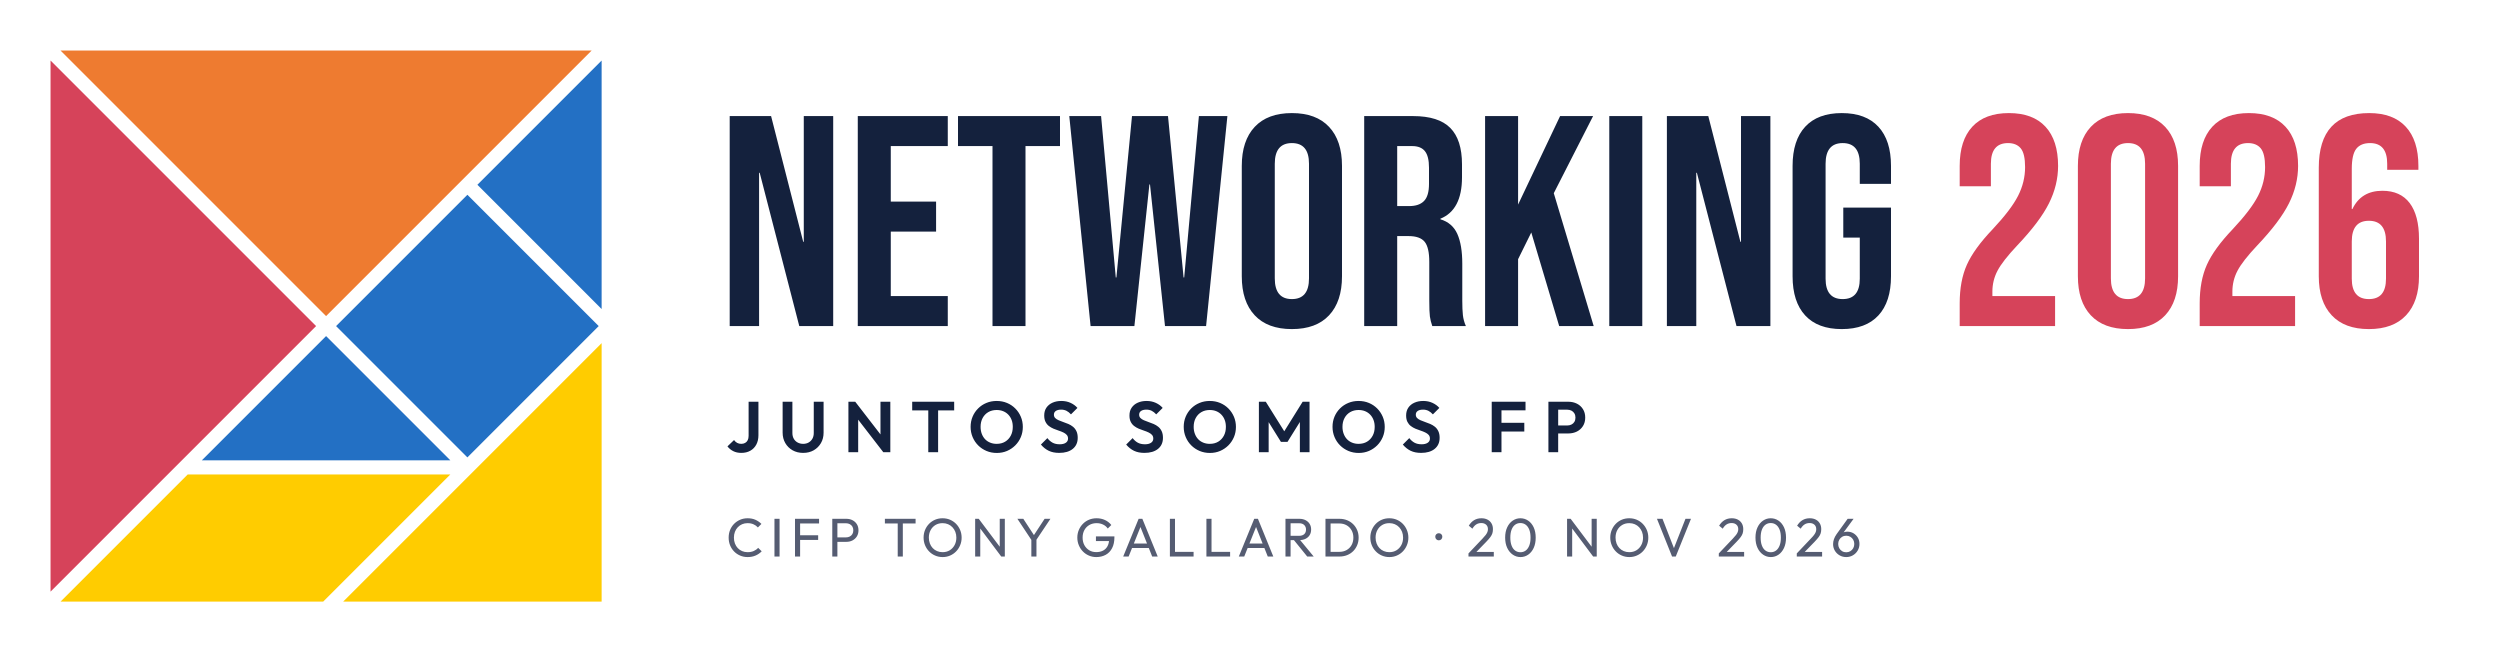
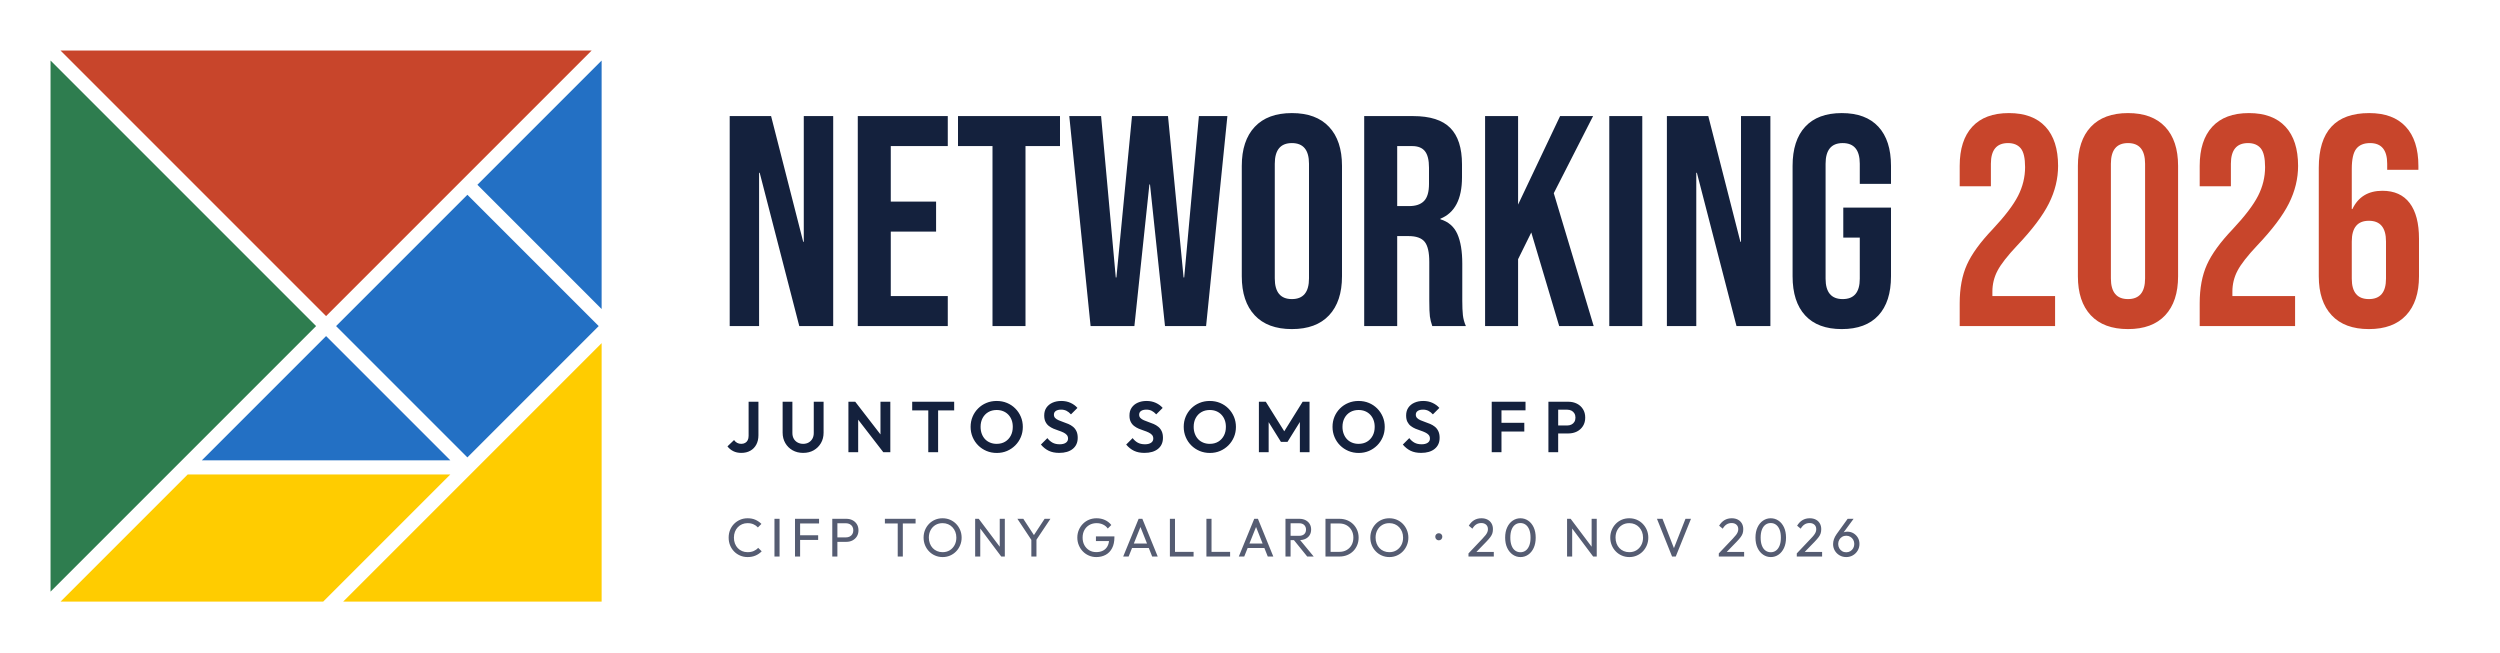
<svg xmlns="http://www.w3.org/2000/svg" viewBox="0 0 1150 300" role="img" aria-label="Networking 2026 — Juntos somos FP">
  <g transform="translate(20 20) scale(0.65)">
-     <polygon points="12.07,5 387.93,5 200,192.93" fill="#ee7b30" data-pieza="ideas" />
-     <polygon points="5,12.07 192.93,200 5,387.93" fill="#d6435a" data-pieza="proyectos" />
+     <polygon points="12.07,5 387.93,5 200,192.93" fill="#c8452b" data-pieza="ideas" />
+     <polygon points="5,12.07 192.93,200 5,387.93" fill="#2e7d4f" data-pieza="proyectos" />
    <polygon points="395,12.07 395,187.93 307.07,100" fill="#2370c4" data-pieza="territorio" />
    <polygon points="207.07,200 300,107.07 392.93,200 300,292.93" fill="#2370c4" data-pieza="conexiones" />
    <polygon points="200,207.07 287.93,295 112.07,295" fill="#2370c4" data-pieza="personas" />
    <polygon points="12.07,395 102.07,305 287.93,305 197.93,395" fill="#ffcc00" data-pieza="futuro" />
    <polygon points="395,212.07 395,395 212.07,395" fill="#ffcc00" data-pieza="empresa" />
  </g>
  <path fill="#14213d" d="M335.66 150L335.66 53.40L354.70 53.40L369.47 111.22L369.74 111.22L369.74 53.40L383.27 53.40L383.27 150L367.67 150L349.46 79.48L349.18 79.48L349.18 150L335.66 150ZM394.58 150L394.58 53.40L435.98 53.40L435.98 67.20L409.76 67.20L409.76 92.73L430.60 92.73L430.60 106.53L409.76 106.53L409.76 136.20L435.98 136.20L435.98 150L394.58 150ZM456.55 150L456.55 67.20L440.68 67.20L440.68 53.40L487.60 53.40L487.60 67.20L471.73 67.20L471.73 150L456.55 150ZM501.67 150L491.87 53.40L506.50 53.40L513.26 127.64L513.54 127.64L520.72 53.40L537.28 53.40L544.45 127.64L544.73 127.64L551.49 53.40L564.60 53.40L554.80 150L535.90 150L529.00 84.86L528.72 84.86L521.82 150L501.67 150ZM594.27 151.38Q583.09 151.38 577.16 145.03Q571.22 138.68 571.22 127.09L571.22 127.09L571.22 76.31Q571.22 64.72 577.16 58.37Q583.09 52.02 594.27 52.02L594.27 52.02Q605.45 52.02 611.38 58.37Q617.32 64.72 617.32 76.31L617.32 76.31L617.32 127.09Q617.32 138.68 611.38 145.03Q605.45 151.38 594.27 151.38L594.27 151.38ZM594.27 137.58Q602.14 137.58 602.14 128.06L602.14 128.06L602.14 75.34Q602.14 65.82 594.27 65.82L594.27 65.82Q586.40 65.82 586.40 75.34L586.40 75.34L586.40 128.06Q586.40 137.58 594.27 137.58L594.27 137.58ZM627.53 150L627.53 53.40L650.02 53.40Q661.75 53.40 667.13 58.85Q672.52 64.30 672.52 75.62L672.52 75.62L672.52 81.55Q672.52 96.59 662.58 100.60L662.58 100.60L662.58 100.87Q668.10 102.53 670.38 107.63Q672.65 112.74 672.65 121.30L672.65 121.30L672.65 138.27Q672.65 142.41 672.93 144.96Q673.21 147.52 674.31 150L674.31 150L658.85 150Q658.03 147.65 657.75 145.58Q657.47 143.51 657.47 138.13L657.47 138.13L657.47 120.47Q657.47 113.84 655.34 111.22Q653.20 108.60 647.95 108.60L647.95 108.60L642.71 108.60L642.71 150L627.53 150ZM642.71 94.80L648.23 94.80Q652.78 94.80 655.06 92.45Q657.34 90.11 657.34 84.59L657.34 84.59L657.34 77.14Q657.34 71.89 655.47 69.55Q653.61 67.20 649.61 67.20L649.61 67.20L642.71 67.20L642.71 94.80ZM683.14 150L683.14 53.40L698.32 53.40L698.32 94.11L717.64 53.40L732.82 53.40L714.74 88.87L733.10 150L717.23 150L704.39 106.94L698.32 119.23L698.32 150L683.14 150ZM740.27 150L740.27 53.40L755.45 53.40L755.45 150L740.27 150ZM766.77 150L766.77 53.40L785.81 53.40L800.58 111.22L800.86 111.22L800.86 53.40L814.38 53.40L814.38 150L798.79 150L780.57 79.48L780.29 79.48L780.29 150L766.77 150ZM847.22 151.38Q836.18 151.38 830.39 145.10Q824.59 138.82 824.59 127.09L824.59 127.09L824.59 76.31Q824.59 64.58 830.39 58.30Q836.18 52.02 847.22 52.02L847.22 52.02Q858.26 52.02 864.06 58.30Q869.86 64.58 869.86 76.31L869.86 76.31L869.86 84.59L855.50 84.59L855.50 75.34Q855.50 65.82 847.64 65.82L847.64 65.82Q839.77 65.82 839.77 75.34L839.77 75.34L839.77 128.20Q839.77 137.58 847.64 137.58L847.64 137.58Q855.50 137.58 855.50 128.20L855.50 128.20L855.50 109.29L847.91 109.29L847.91 95.49L869.86 95.49L869.86 127.09Q869.86 138.82 864.06 145.10Q858.26 151.38 847.22 151.38L847.22 151.38Z" />
-   <path fill="#d6435a" d="M901.46 150L901.46 139.51Q901.46 129.16 904.77 121.78Q908.08 114.40 916.64 105.43L916.64 105.43Q925.06 96.46 928.30 90.11Q931.54 83.76 931.54 76.86L931.54 76.86Q931.54 70.65 929.54 68.23Q927.54 65.82 923.68 65.82L923.68 65.82Q915.81 65.82 915.81 75.34L915.81 75.34L915.81 85.69L901.46 85.69L901.46 76.31Q901.46 64.58 907.25 58.30Q913.05 52.02 924.09 52.02L924.09 52.02Q935.13 52.02 940.93 58.30Q946.72 64.58 946.72 76.31L946.72 76.31Q946.72 85.14 942.51 93.56Q938.30 101.98 927.95 112.88L927.95 112.88Q921.19 120.05 918.85 124.54Q916.50 129.02 916.50 134.13L916.50 134.13L916.50 136.20L945.34 136.20L945.34 150L901.46 150ZM978.88 151.38Q967.70 151.38 961.76 145.03Q955.83 138.68 955.83 127.09L955.83 127.09L955.83 76.31Q955.83 64.72 961.76 58.37Q967.70 52.02 978.88 52.02L978.88 52.02Q990.05 52.02 995.99 58.37Q1001.92 64.72 1001.92 76.31L1001.92 76.31L1001.92 127.09Q1001.92 138.68 995.99 145.03Q990.05 151.38 978.88 151.38L978.88 151.38ZM978.88 137.58Q986.74 137.58 986.74 128.06L986.74 128.06L986.74 75.34Q986.74 65.82 978.88 65.82L978.88 65.82Q971.01 65.82 971.01 75.34L971.01 75.34L971.01 128.06Q971.01 137.58 978.88 137.58L978.88 137.58ZM1011.86 150L1011.86 139.51Q1011.86 129.16 1015.17 121.78Q1018.48 114.40 1027.04 105.43L1027.04 105.43Q1035.46 96.46 1038.70 90.11Q1041.94 83.76 1041.94 76.86L1041.94 76.86Q1041.94 70.65 1039.94 68.23Q1037.94 65.82 1034.08 65.82L1034.08 65.82Q1026.21 65.82 1026.21 75.34L1026.21 75.34L1026.21 85.69L1011.86 85.69L1011.86 76.31Q1011.86 64.58 1017.65 58.30Q1023.45 52.02 1034.49 52.02L1034.49 52.02Q1045.53 52.02 1051.33 58.30Q1057.12 64.58 1057.12 76.31L1057.12 76.31Q1057.12 85.14 1052.91 93.56Q1048.70 101.98 1038.35 112.88L1038.35 112.88Q1031.59 120.05 1029.25 124.54Q1026.90 129.02 1026.90 134.13L1026.90 134.13L1026.90 136.20L1055.74 136.20L1055.74 150L1011.86 150ZM1089.69 151.38Q1078.51 151.38 1072.58 145.03Q1066.64 138.68 1066.64 127.09L1066.64 127.09L1066.64 77.14Q1066.64 52.02 1089.83 52.02L1089.83 52.02Q1100.87 52.02 1106.66 58.30Q1112.46 64.58 1112.46 76.31L1112.46 76.31L1112.46 78.10L1098.11 78.10L1098.11 75.34Q1098.11 65.82 1090.24 65.82L1090.24 65.82Q1085.96 65.82 1083.89 68.44Q1081.82 71.06 1081.82 77.69L1081.82 77.69L1081.82 96.18L1082.10 96.18Q1086.10 87.76 1095.90 87.76L1095.90 87.76Q1104.18 87.76 1108.46 93.42Q1112.74 99.08 1112.74 109.84L1112.74 109.84L1112.74 127.09Q1112.74 138.68 1106.80 145.03Q1100.87 151.38 1089.69 151.38L1089.69 151.38ZM1089.69 137.58Q1097.56 137.58 1097.56 128.20L1097.56 128.20L1097.56 111.08Q1097.56 101.56 1089.69 101.56L1089.69 101.56Q1081.82 101.56 1081.82 111.08L1081.82 111.08L1081.82 128.20Q1081.82 137.58 1089.69 137.58L1089.69 137.58Z" />
+   <path fill="#c8452b" d="M901.46 150L901.46 139.51Q901.46 129.16 904.77 121.78Q908.08 114.40 916.64 105.43L916.64 105.43Q925.06 96.46 928.30 90.11Q931.54 83.76 931.54 76.86L931.54 76.86Q931.54 70.65 929.54 68.23Q927.54 65.82 923.68 65.82L923.68 65.82Q915.81 65.82 915.81 75.34L915.81 75.34L915.81 85.69L901.46 85.69L901.46 76.31Q901.46 64.58 907.25 58.30Q913.05 52.02 924.09 52.02L924.09 52.02Q935.13 52.02 940.93 58.30Q946.72 64.58 946.72 76.31L946.72 76.31Q946.72 85.14 942.51 93.56Q938.30 101.98 927.95 112.88L927.95 112.88Q921.19 120.05 918.85 124.54Q916.50 129.02 916.50 134.13L916.50 134.13L916.50 136.20L945.34 136.20L945.34 150L901.46 150ZM978.88 151.38Q967.70 151.38 961.76 145.03Q955.83 138.68 955.83 127.09L955.83 127.09L955.83 76.31Q955.83 64.72 961.76 58.37Q967.70 52.02 978.88 52.02L978.88 52.02Q990.05 52.02 995.99 58.37Q1001.92 64.72 1001.92 76.31L1001.92 76.31L1001.92 127.09Q1001.92 138.68 995.99 145.03Q990.05 151.38 978.88 151.38L978.88 151.38ZM978.88 137.58Q986.74 137.58 986.74 128.06L986.74 128.06L986.74 75.34Q986.74 65.82 978.88 65.82L978.88 65.82Q971.01 65.82 971.01 75.34L971.01 75.34L971.01 128.06Q971.01 137.58 978.88 137.58L978.88 137.58ZM1011.86 150L1011.86 139.51Q1011.86 129.16 1015.17 121.78Q1018.48 114.40 1027.04 105.43L1027.04 105.43Q1035.46 96.46 1038.70 90.11Q1041.94 83.76 1041.94 76.86L1041.94 76.86Q1041.94 70.65 1039.94 68.23Q1037.94 65.82 1034.08 65.82L1034.08 65.82Q1026.21 65.82 1026.21 75.34L1026.21 75.34L1026.21 85.69L1011.86 85.69L1011.86 76.31Q1011.86 64.58 1017.65 58.30Q1023.45 52.02 1034.49 52.02L1034.49 52.02Q1045.53 52.02 1051.33 58.30Q1057.12 64.58 1057.12 76.31L1057.12 76.31Q1057.12 85.14 1052.91 93.56Q1048.70 101.98 1038.35 112.88L1038.35 112.88Q1031.59 120.05 1029.25 124.54Q1026.90 129.02 1026.90 134.13L1026.90 134.13L1026.90 136.20L1055.74 136.20L1055.74 150L1011.86 150ZM1089.69 151.38Q1078.51 151.38 1072.58 145.03Q1066.64 138.68 1066.64 127.09L1066.64 127.09L1066.64 77.14Q1066.64 52.02 1089.83 52.02L1089.83 52.02Q1100.87 52.02 1106.66 58.30Q1112.46 64.58 1112.46 76.31L1112.46 76.31L1112.46 78.10L1098.11 78.10L1098.11 75.34Q1098.11 65.82 1090.24 65.82L1090.24 65.82Q1085.96 65.82 1083.89 68.44Q1081.82 71.06 1081.82 77.69L1081.82 77.69L1081.82 96.18L1082.10 96.18Q1086.10 87.76 1095.90 87.76L1095.90 87.76Q1104.18 87.76 1108.46 93.42Q1112.74 99.08 1112.74 109.84L1112.74 109.84L1112.74 127.09Q1112.74 138.68 1106.80 145.03Q1100.87 151.38 1089.69 151.38L1089.69 151.38ZM1089.69 137.58Q1097.56 137.58 1097.56 128.20L1097.56 128.20L1097.56 111.08Q1097.56 101.56 1089.69 101.56L1089.69 101.56Q1081.82 101.56 1081.82 111.08L1081.82 111.08L1081.82 128.20Q1081.82 137.58 1089.69 137.58L1089.69 137.58Z" />
  <path fill="#14213d" d="M341.00 208.33L341.00 208.33Q338.88 208.33 337.28 207.52Q335.68 206.71 334.63 205.33L334.63 205.33L337.66 202.42Q338.26 203.28 339.10 203.73Q339.94 204.17 340.96 204.17L340.96 204.17Q341.99 204.17 342.76 203.74Q343.54 203.31 343.95 202.49Q344.36 201.66 344.36 200.48L344.36 200.48L344.36 184.80L348.88 184.80L348.88 200.21Q348.88 202.65 347.91 204.49Q346.94 206.32 345.17 207.32Q343.40 208.33 341.00 208.33ZM369.45 208.33L369.45 208.33Q366.71 208.33 364.58 207.13Q362.45 205.92 361.23 203.81Q360.01 201.70 360.01 199.02L360.01 199.02L360.01 184.80L364.50 184.80L364.50 199.16Q364.50 200.71 365.14 201.83Q365.78 202.95 366.92 203.56Q368.06 204.17 369.45 204.17L369.45 204.17Q370.86 204.17 371.95 203.56Q373.04 202.95 373.69 201.83Q374.33 200.71 374.33 199.19L374.33 199.19L374.33 184.80L378.85 184.80L378.85 199.06Q378.85 201.73 377.63 203.83Q376.41 205.92 374.31 207.13Q372.22 208.33 369.45 208.33ZM394.76 208L390.27 208L390.27 184.80L393.41 184.80L394.76 189.29L394.76 208ZM407.17 202.62L406.31 208L392.55 190.18L393.41 184.80L407.17 202.62ZM409.55 208L406.31 208L405.02 203.64L405.02 184.80L409.55 184.80L409.55 208ZM431.53 208L427.01 208L427.01 185.30L431.53 185.30L431.53 208ZM438.92 188.79L419.61 188.79L419.61 184.80L438.92 184.80L438.92 188.79ZM458.52 208.36L458.52 208.36Q455.98 208.36 453.79 207.44Q451.59 206.51 449.96 204.88Q448.33 203.25 447.40 201.05Q446.48 198.86 446.48 196.35L446.48 196.35Q446.48 193.84 447.39 191.68Q448.29 189.52 449.93 187.89Q451.56 186.25 453.74 185.35Q455.92 184.44 458.46 184.44L458.46 184.44Q461.03 184.44 463.21 185.35Q465.39 186.25 467.02 187.89Q468.66 189.52 469.58 191.70Q470.50 193.88 470.50 196.38L470.50 196.38Q470.50 198.89 469.58 201.07Q468.66 203.25 467.02 204.88Q465.39 206.51 463.23 207.44Q461.07 208.36 458.52 208.36ZM458.46 204.17L458.46 204.17Q460.70 204.17 462.35 203.18Q464.00 202.19 464.94 200.44Q465.88 198.69 465.88 196.35L465.88 196.35Q465.88 194.63 465.36 193.22Q464.83 191.80 463.84 190.76Q462.85 189.72 461.49 189.16Q460.14 188.60 458.46 188.60L458.46 188.60Q456.28 188.60 454.61 189.57Q452.95 190.54 452.01 192.29Q451.07 194.04 451.07 196.35L451.07 196.35Q451.07 198.10 451.61 199.55Q452.16 201.00 453.13 202.03Q454.10 203.05 455.47 203.61Q456.84 204.17 458.46 204.17ZM487.24 208.33L487.24 208.33Q484.43 208.33 482.44 207.37Q480.44 206.42 478.82 204.50L478.82 204.50L481.79 201.53Q482.82 202.88 484.17 203.63Q485.52 204.37 487.47 204.37L487.47 204.37Q489.22 204.37 490.26 203.68Q491.30 202.98 491.30 201.76L491.30 201.76Q491.30 200.71 490.70 200.05Q490.11 199.39 489.14 198.93Q488.16 198.46 486.99 198.08Q485.82 197.70 484.65 197.21Q483.48 196.71 482.50 195.97Q481.53 195.23 480.94 194.06Q480.34 192.89 480.34 191.10L480.34 191.10Q480.34 188.99 481.36 187.51Q482.39 186.02 484.17 185.23Q485.95 184.44 488.20 184.44L488.20 184.44Q490.57 184.44 492.49 185.33Q494.40 186.22 495.62 187.64L495.62 187.64L492.65 190.61Q491.63 189.49 490.56 188.96Q489.48 188.43 488.13 188.43L488.13 188.43Q486.58 188.43 485.69 189.03Q484.80 189.62 484.80 190.74L484.80 190.74Q484.80 191.70 485.39 192.29Q485.98 192.89 486.96 193.31Q487.93 193.74 489.10 194.14Q490.27 194.54 491.45 195.03Q492.62 195.53 493.59 196.32Q494.56 197.11 495.16 198.35Q495.75 199.59 495.75 201.40L495.75 201.40Q495.75 204.63 493.48 206.48Q491.20 208.33 487.24 208.33ZM526.45 208.33L526.45 208.33Q523.65 208.33 521.65 207.37Q519.65 206.42 518.04 204.50L518.04 204.50L521.01 201.53Q522.03 202.88 523.38 203.63Q524.74 204.37 526.68 204.37L526.68 204.37Q528.43 204.37 529.47 203.68Q530.51 202.98 530.51 201.76L530.51 201.76Q530.51 200.71 529.92 200.05Q529.32 199.39 528.35 198.93Q527.38 198.46 526.20 198.08Q525.03 197.70 523.86 197.21Q522.69 196.71 521.72 195.97Q520.74 195.23 520.15 194.06Q519.55 192.89 519.55 191.10L519.55 191.10Q519.55 188.99 520.58 187.51Q521.60 186.02 523.38 185.23Q525.16 184.44 527.41 184.44L527.41 184.44Q529.78 184.44 531.70 185.33Q533.61 186.22 534.83 187.64L534.83 187.64L531.86 190.61Q530.84 189.49 529.77 188.96Q528.69 188.43 527.34 188.43L527.34 188.43Q525.79 188.43 524.90 189.03Q524.01 189.62 524.01 190.74L524.01 190.74Q524.01 191.70 524.60 192.29Q525.20 192.89 526.17 193.31Q527.14 193.74 528.32 194.14Q529.49 194.54 530.66 195.03Q531.83 195.53 532.80 196.32Q533.78 197.11 534.37 198.35Q534.96 199.59 534.96 201.40L534.96 201.40Q534.96 204.63 532.69 206.48Q530.41 208.33 526.45 208.33ZM556.55 208.36L556.55 208.36Q554.01 208.36 551.82 207.44Q549.62 206.51 547.99 204.88Q546.35 203.25 545.43 201.05Q544.51 198.86 544.51 196.35L544.51 196.35Q544.51 193.84 545.41 191.68Q546.32 189.52 547.95 187.89Q549.59 186.25 551.77 185.35Q553.94 184.44 556.49 184.44L556.49 184.44Q559.06 184.44 561.24 185.35Q563.41 186.25 565.05 187.89Q566.68 189.52 567.61 191.70Q568.53 193.88 568.53 196.38L568.53 196.38Q568.53 198.89 567.61 201.07Q566.68 203.25 565.05 204.88Q563.41 206.51 561.25 207.44Q559.09 208.36 556.55 208.36ZM556.49 204.17L556.49 204.17Q558.73 204.17 560.38 203.18Q562.03 202.19 562.97 200.44Q563.91 198.69 563.91 196.35L563.91 196.35Q563.91 194.63 563.38 193.22Q562.85 191.80 561.86 190.76Q560.87 189.72 559.52 189.16Q558.17 188.60 556.49 188.60L556.49 188.60Q554.31 188.60 552.64 189.57Q550.97 190.54 550.03 192.29Q549.09 194.04 549.09 196.35L549.09 196.35Q549.09 198.10 549.64 199.55Q550.18 201.00 551.16 202.03Q552.13 203.05 553.50 203.61Q554.87 204.17 556.49 204.17ZM583.58 208L579.09 208L579.09 184.80L582.26 184.80L591.67 199.85L589.85 199.85L599.22 184.80L602.39 184.80L602.39 208L597.94 208L597.94 192.49L598.79 192.75L592.26 203.25L589.22 203.25L582.69 192.75L583.58 192.49L583.58 208ZM625.00 208.36L625.00 208.36Q622.46 208.36 620.27 207.44Q618.07 206.51 616.44 204.88Q614.80 203.25 613.88 201.05Q612.96 198.86 612.96 196.35L612.96 196.35Q612.96 193.84 613.86 191.68Q614.77 189.52 616.40 187.89Q618.04 186.25 620.22 185.35Q622.39 184.44 624.93 184.44L624.93 184.44Q627.51 184.44 629.69 185.35Q631.86 186.25 633.50 187.89Q635.13 189.52 636.06 191.70Q636.98 193.88 636.98 196.38L636.98 196.38Q636.98 198.89 636.06 201.07Q635.13 203.25 633.50 204.88Q631.86 206.51 629.70 207.44Q627.54 208.36 625.00 208.36ZM624.93 204.17L624.93 204.17Q627.18 204.17 628.83 203.18Q630.48 202.19 631.42 200.44Q632.36 198.69 632.36 196.35L632.36 196.35Q632.36 194.63 631.83 193.22Q631.30 191.80 630.31 190.76Q629.32 189.72 627.97 189.16Q626.62 188.60 624.93 188.60L624.93 188.60Q622.76 188.60 621.09 189.57Q619.42 190.54 618.48 192.29Q617.54 194.04 617.54 196.35L617.54 196.35Q617.54 198.10 618.09 199.55Q618.63 201.00 619.61 202.03Q620.58 203.05 621.95 203.61Q623.32 204.17 624.93 204.17ZM653.71 208.33L653.71 208.33Q650.91 208.33 648.91 207.37Q646.92 206.42 645.30 204.50L645.30 204.50L648.27 201.53Q649.29 202.88 650.65 203.63Q652.00 204.37 653.95 204.37L653.95 204.37Q655.69 204.37 656.73 203.68Q657.77 202.98 657.77 201.76L657.77 201.76Q657.77 200.71 657.18 200.05Q656.59 199.39 655.61 198.93Q654.64 198.46 653.47 198.08Q652.30 197.70 651.12 197.21Q649.95 196.71 648.98 195.97Q648.01 195.23 647.41 194.06Q646.82 192.89 646.82 191.10L646.82 191.10Q646.82 188.99 647.84 187.51Q648.86 186.02 650.65 185.23Q652.43 184.44 654.67 184.44L654.67 184.44Q657.05 184.44 658.96 185.33Q660.88 186.22 662.10 187.64L662.10 187.64L659.13 190.61Q658.10 189.49 657.03 188.96Q655.96 188.43 654.61 188.43L654.61 188.43Q653.05 188.43 652.16 189.03Q651.27 189.62 651.27 190.74L651.27 190.74Q651.27 191.70 651.87 192.29Q652.46 192.89 653.43 193.31Q654.41 193.74 655.58 194.14Q656.75 194.54 657.92 195.03Q659.09 195.53 660.07 196.32Q661.04 197.11 661.63 198.35Q662.23 199.59 662.23 201.40L662.23 201.40Q662.23 204.63 659.95 206.48Q657.67 208.33 653.71 208.33ZM690.68 208L686.19 208L686.19 184.80L690.68 184.80L690.68 208ZM701.18 198.50L689.49 198.50L689.49 194.50L701.18 194.50L701.18 198.50ZM701.74 188.76L689.49 188.76L689.49 184.80L701.74 184.80L701.74 188.76ZM721.41 199.39L715.57 199.39L715.57 195.72L720.95 195.72Q722.00 195.72 722.86 195.29Q723.72 194.87 724.21 194.06Q724.71 193.25 724.71 192.09L724.71 192.09Q724.71 190.97 724.21 190.15Q723.72 189.32 722.86 188.89Q722.00 188.46 720.95 188.46L720.95 188.46L715.57 188.46L715.57 184.80L721.41 184.80Q723.62 184.80 725.39 185.69Q727.15 186.58 728.17 188.22Q729.20 189.85 729.20 192.09L729.20 192.09Q729.20 194.34 728.17 195.97Q727.15 197.60 725.39 198.50Q723.62 199.39 721.41 199.39L721.41 199.39ZM716.76 208L712.27 208L712.27 184.80L716.76 184.80L716.76 208Z" />
  <path fill="#555c72" d="M343.93 256.25L343.93 256.25Q342.05 256.25 340.45 255.56Q338.85 254.88 337.66 253.65Q336.48 252.43 335.82 250.80Q335.18 249.18 335.18 247.32L335.18 247.32Q335.18 245.45 335.82 243.82Q336.48 242.20 337.66 240.99Q338.85 239.78 340.44 239.09Q342.02 238.40 343.90 238.40L343.90 238.40Q345.95 238.40 347.50 239.10Q349.05 239.80 350.25 241L350.25 241L348.63 242.63Q347.80 241.70 346.61 241.18Q345.43 240.65 343.90 240.65L343.90 240.65Q342.52 240.65 341.38 241.14Q340.23 241.63 339.38 242.53Q338.52 243.43 338.06 244.65Q337.60 245.88 337.60 247.32L337.60 247.32Q337.60 248.78 338.06 250Q338.52 251.22 339.38 252.13Q340.23 253.03 341.38 253.51Q342.52 254 343.90 254L343.90 254Q345.52 254 346.73 253.46Q347.93 252.93 348.75 252L348.75 252L350.38 253.60Q349.18 254.85 347.56 255.55Q345.95 256.25 343.93 256.25ZM358.60 256L356.25 256L356.25 238.65L358.60 238.65L358.60 256ZM368.05 256L365.70 256L365.70 238.65L368.05 238.65L368.05 256ZM376.35 248.38L367.30 248.38L367.30 246.22L376.35 246.22L376.35 248.38ZM376.77 240.80L367.30 240.80L367.30 238.65L376.77 238.65L376.77 240.80ZM389.30 249.25L384.42 249.25L384.42 247.20L389.15 247.20Q390.12 247.20 390.89 246.80Q391.65 246.40 392.09 245.68Q392.52 244.95 392.52 243.95L392.52 243.95Q392.52 242.95 392.09 242.22Q391.65 241.50 390.89 241.10Q390.12 240.70 389.15 240.70L389.15 240.70L384.42 240.70L384.42 238.65L389.30 238.65Q390.90 238.65 392.16 239.30Q393.42 239.95 394.16 241.14Q394.90 242.32 394.90 243.95L394.90 243.95Q394.90 245.55 394.16 246.74Q393.42 247.93 392.16 248.59Q390.90 249.25 389.30 249.25L389.30 249.25ZM385.20 256L382.85 256L382.85 238.65L385.20 238.65L385.20 256ZM415.30 256L412.95 256L412.95 239.15L415.30 239.15L415.30 256ZM421.17 240.80L407.05 240.80L407.05 238.65L421.17 238.65L421.17 240.80ZM433.62 256.25L433.62 256.25Q431.77 256.25 430.17 255.56Q428.57 254.88 427.37 253.64Q426.17 252.40 425.51 250.78Q424.85 249.15 424.85 247.30L424.85 247.30Q424.85 245.43 425.51 243.81Q426.17 242.20 427.36 240.97Q428.55 239.75 430.14 239.07Q431.72 238.40 433.57 238.40L433.57 238.40Q435.42 238.40 437.01 239.07Q438.60 239.75 439.80 240.97Q441.00 242.20 441.67 243.82Q442.35 245.45 442.35 247.32L442.35 247.32Q442.35 249.18 441.67 250.80Q441.00 252.43 439.81 253.65Q438.62 254.88 437.04 255.56Q435.45 256.25 433.62 256.25ZM433.57 254L433.57 254Q435.45 254 436.86 253.14Q438.27 252.28 439.10 250.76Q439.92 249.25 439.92 247.30L439.92 247.30Q439.92 245.85 439.45 244.64Q438.97 243.43 438.12 242.53Q437.27 241.63 436.12 241.14Q434.97 240.65 433.57 240.65L433.57 240.65Q431.72 240.65 430.31 241.50Q428.90 242.35 428.09 243.85Q427.27 245.35 427.27 247.30L427.27 247.30Q427.27 248.75 427.74 249.99Q428.20 251.22 429.04 252.11Q429.87 253 431.04 253.50Q432.20 254 433.57 254ZM450.92 256L448.57 256L448.57 238.65L450.22 238.65L450.92 241.38L450.92 256ZM460.90 252.85L460.57 256L449.92 241.78L450.22 238.65L460.90 252.85ZM462.22 256L460.57 256L459.88 253.43L459.88 238.65L462.22 238.65L462.22 256ZM476.32 248.95L474.82 248.95L468 238.65L470.72 238.65L476.22 247.07L475 247.07L480.52 238.65L483.20 238.65L476.32 248.95ZM476.77 256L474.42 256L474.42 247.40L476.77 247.40L476.77 256ZM504.30 256.25L504.30 256.25Q502.47 256.25 500.89 255.56Q499.30 254.88 498.11 253.65Q496.92 252.43 496.25 250.80Q495.57 249.18 495.57 247.30L495.57 247.30Q495.57 245.43 496.25 243.81Q496.92 242.20 498.13 240.97Q499.32 239.75 500.94 239.07Q502.55 238.40 504.45 238.40L504.45 238.40Q506.52 238.40 508.27 239.20Q510.02 240 511.20 241.50L511.20 241.50L509.57 243.13Q508.75 241.93 507.40 241.29Q506.05 240.65 504.45 240.65L504.45 240.65Q502.55 240.65 501.09 241.50Q499.63 242.35 498.81 243.85Q498 245.35 498 247.30L498 247.30Q498 249.28 498.82 250.78Q499.65 252.28 501.05 253.13Q502.45 253.97 504.25 253.97L504.25 253.97Q506.07 253.97 507.41 253.28Q508.75 252.57 509.47 251.21Q510.20 249.85 510.20 247.88L510.20 247.88L511.63 248.90L504.13 248.90L504.13 246.75L512.63 246.75L512.63 247.10Q512.63 250.13 511.56 252.16Q510.50 254.20 508.61 255.22Q506.72 256.25 504.30 256.25ZM519.17 256L516.67 256L523.77 238.65L525.48 238.65L532.55 256L530 256L524.17 241.32L525.05 241.32L519.17 256ZM529.17 252.07L520.05 252.07L520.05 250.03L529.17 250.03L529.17 252.07ZM540.50 256L538.15 256L538.15 238.65L540.50 238.65L540.50 256ZM549.05 256L539.75 256L539.75 253.85L549.05 253.85L549.05 256ZM557.30 256L554.95 256L554.95 238.65L557.30 238.65L557.30 256ZM565.85 256L556.55 256L556.55 253.85L565.85 253.85L565.85 256ZM572.35 256L569.85 256L576.95 238.65L578.65 238.65L585.72 256L583.17 256L577.35 241.32L578.22 241.32L572.35 256ZM582.35 252.07L573.22 252.07L573.22 250.03L582.35 250.03L582.35 252.07ZM597.70 248.45L592.90 248.45L592.90 246.47L597.60 246.47Q599.12 246.47 599.95 245.70Q600.77 244.93 600.77 243.60L600.77 243.60Q600.77 242.35 599.96 241.53Q599.15 240.70 597.62 240.70L597.62 240.70L592.90 240.70L592.90 238.65L597.70 238.65Q599.35 238.65 600.57 239.29Q601.80 239.93 602.46 241.03Q603.12 242.13 603.12 243.55L603.12 243.55Q603.12 245.03 602.46 246.13Q601.80 247.22 600.57 247.84Q599.35 248.45 597.70 248.45L597.70 248.45ZM593.67 256L591.32 256L591.32 238.65L593.67 238.65L593.67 256ZM604.30 256L601.32 256L595.02 248.22L597.25 247.45L604.30 256ZM616.20 256L611.27 256L611.27 253.85L616.10 253.85Q618.02 253.85 619.47 253.01Q620.92 252.18 621.74 250.70Q622.55 249.22 622.55 247.30L622.55 247.30Q622.55 245.40 621.72 243.93Q620.90 242.45 619.45 241.63Q618.00 240.80 616.10 240.80L616.10 240.80L611.30 240.80L611.30 238.65L616.15 238.65Q618.05 238.65 619.66 239.30Q621.27 239.95 622.46 241.13Q623.65 242.30 624.31 243.88Q624.97 245.45 624.97 247.32L624.97 247.32Q624.97 249.18 624.31 250.76Q623.65 252.35 622.47 253.53Q621.30 254.70 619.69 255.35Q618.07 256 616.20 256L616.20 256ZM612.07 256L609.72 256L609.72 238.65L612.07 238.65L612.07 256ZM639.12 256.25L639.12 256.25Q637.27 256.25 635.67 255.56Q634.07 254.88 632.87 253.64Q631.67 252.40 631.01 250.78Q630.35 249.15 630.35 247.30L630.35 247.30Q630.35 245.43 631.01 243.81Q631.67 242.20 632.86 240.97Q634.05 239.75 635.64 239.07Q637.22 238.40 639.07 238.40L639.07 238.40Q640.92 238.40 642.51 239.07Q644.10 239.75 645.30 240.97Q646.50 242.20 647.17 243.82Q647.85 245.45 647.85 247.32L647.85 247.32Q647.85 249.18 647.17 250.80Q646.50 252.43 645.31 253.65Q644.12 254.88 642.54 255.56Q640.95 256.25 639.12 256.25ZM639.07 254L639.07 254Q640.95 254 642.36 253.14Q643.77 252.28 644.60 250.76Q645.42 249.25 645.42 247.30L645.42 247.30Q645.42 245.85 644.95 244.64Q644.47 243.43 643.62 242.53Q642.77 241.63 641.62 241.14Q640.47 240.65 639.07 240.65L639.07 240.65Q637.22 240.65 635.81 241.50Q634.40 242.35 633.59 243.85Q632.77 245.35 632.77 247.30L632.77 247.30Q632.77 248.75 633.24 249.99Q633.70 251.22 634.54 252.11Q635.37 253 636.54 253.50Q637.70 254 639.07 254ZM661.85 248.55L661.85 248.55Q661.15 248.55 660.69 248.06Q660.22 247.57 660.22 246.90L660.22 246.90Q660.22 246.20 660.69 245.74Q661.15 245.28 661.85 245.28L661.85 245.28Q662.55 245.28 663.01 245.74Q663.47 246.20 663.47 246.90L663.47 246.90Q663.47 247.57 663.01 248.06Q662.55 248.55 661.85 248.55ZM678.55 254.50L675.50 254.57L681.90 247.82Q682.87 246.82 683.42 246.09Q683.97 245.35 684.21 244.72Q684.45 244.10 684.45 243.43L684.45 243.43Q684.45 242.10 683.60 241.35Q682.75 240.60 681.40 240.60L681.40 240.60Q680.07 240.60 679.07 241.24Q678.07 241.88 677.30 243.20L677.30 243.20L675.65 241.82Q676.67 240.13 678.12 239.26Q679.57 238.40 681.47 238.40L681.47 238.40Q683.07 238.40 684.26 239.03Q685.45 239.65 686.10 240.78Q686.75 241.90 686.75 243.40L686.75 243.40Q686.75 244.47 686.49 245.32Q686.22 246.18 685.56 247.06Q684.90 247.95 683.72 249.18L683.72 249.18L678.55 254.50ZM687.15 256L675.50 256L675.50 254.57L677.50 253.90L687.15 253.90L687.15 256ZM699.45 256.25L699.45 256.25Q697.50 256.25 695.89 255.15Q694.27 254.05 693.32 252.04Q692.37 250.03 692.37 247.30L692.37 247.30Q692.37 244.57 693.31 242.57Q694.25 240.57 695.85 239.49Q697.45 238.40 699.37 238.40L699.37 238.40Q701.35 238.40 702.95 239.49Q704.55 240.57 705.49 242.57Q706.42 244.57 706.42 247.32L706.42 247.32Q706.42 250.05 705.49 252.06Q704.55 254.07 702.96 255.16Q701.37 256.25 699.45 256.25ZM699.40 254.03L699.40 254.03Q700.77 254.03 701.81 253.26Q702.85 252.50 703.45 251Q704.05 249.50 704.05 247.30L704.05 247.30Q704.05 245.10 703.45 243.61Q702.85 242.13 701.80 241.36Q700.75 240.60 699.37 240.60L699.37 240.60Q698.02 240.60 696.97 241.36Q695.92 242.13 695.34 243.61Q694.75 245.10 694.75 247.30L694.75 247.30Q694.75 249.50 695.34 251Q695.92 252.50 696.97 253.26Q698.02 254.03 699.40 254.03ZM723.20 256L720.85 256L720.85 238.65L722.50 238.65L723.20 241.38L723.20 256ZM733.17 252.85L732.85 256L722.20 241.78L722.50 238.65L733.17 252.85ZM734.50 256L732.85 256L732.15 253.43L732.15 238.65L734.50 238.65L734.50 256ZM749.50 256.25L749.50 256.25Q747.65 256.25 746.05 255.56Q744.45 254.88 743.25 253.64Q742.05 252.40 741.39 250.78Q740.72 249.15 740.72 247.30L740.72 247.30Q740.72 245.43 741.39 243.81Q742.05 242.20 743.24 240.97Q744.42 239.75 746.01 239.07Q747.60 238.40 749.45 238.40L749.45 238.40Q751.30 238.40 752.89 239.07Q754.47 239.75 755.67 240.97Q756.87 242.20 757.55 243.82Q758.22 245.45 758.22 247.32L758.22 247.32Q758.22 249.18 757.55 250.80Q756.87 252.43 755.69 253.65Q754.50 254.88 752.91 255.56Q751.32 256.25 749.50 256.25ZM749.45 254L749.45 254Q751.32 254 752.74 253.14Q754.15 252.28 754.97 250.76Q755.80 249.25 755.80 247.30L755.80 247.30Q755.80 245.85 755.32 244.64Q754.85 243.43 754.00 242.53Q753.15 241.63 752.00 241.14Q750.85 240.65 749.45 240.65L749.45 240.65Q747.60 240.65 746.19 241.50Q744.77 242.35 743.96 243.85Q743.15 245.35 743.15 247.30L743.15 247.30Q743.15 248.75 743.61 249.99Q744.07 251.22 744.91 252.11Q745.75 253 746.91 253.50Q748.07 254 749.45 254ZM770.85 256L769.15 256L762.20 238.65L764.75 238.65L770.47 253.32L769.55 253.32L775.32 238.65L777.85 238.65L770.85 256ZM793.70 254.50L790.65 254.57L797.05 247.82Q798.02 246.82 798.57 246.09Q799.12 245.35 799.36 244.72Q799.60 244.10 799.60 243.43L799.60 243.43Q799.60 242.10 798.75 241.35Q797.90 240.60 796.55 240.60L796.55 240.60Q795.22 240.60 794.22 241.24Q793.22 241.88 792.45 243.20L792.45 243.20L790.80 241.82Q791.82 240.13 793.27 239.26Q794.72 238.40 796.62 238.40L796.62 238.40Q798.22 238.40 799.41 239.03Q800.60 239.65 801.25 240.78Q801.90 241.90 801.90 243.40L801.90 243.40Q801.90 244.47 801.64 245.32Q801.37 246.18 800.71 247.06Q800.05 247.95 798.87 249.18L798.87 249.18L793.70 254.50ZM802.30 256L790.65 256L790.65 254.57L792.65 253.90L802.30 253.90L802.30 256ZM814.60 256.25L814.60 256.25Q812.65 256.25 811.04 255.15Q809.42 254.05 808.47 252.04Q807.52 250.03 807.52 247.30L807.52 247.30Q807.52 244.57 808.46 242.57Q809.40 240.57 811.00 239.49Q812.60 238.40 814.52 238.40L814.52 238.40Q816.50 238.40 818.10 239.49Q819.70 240.57 820.64 242.57Q821.57 244.57 821.57 247.32L821.57 247.32Q821.57 250.05 820.64 252.06Q819.70 254.07 818.11 255.16Q816.52 256.25 814.60 256.25ZM814.55 254.03L814.55 254.03Q815.92 254.03 816.96 253.26Q818.00 252.50 818.60 251Q819.20 249.50 819.20 247.30L819.20 247.30Q819.20 245.10 818.60 243.61Q818.00 242.13 816.95 241.36Q815.90 240.60 814.52 240.60L814.52 240.60Q813.17 240.60 812.12 241.36Q811.07 242.13 810.49 243.61Q809.90 245.10 809.90 247.30L809.90 247.30Q809.90 249.50 810.49 251Q811.07 252.50 812.12 253.26Q813.17 254.03 814.55 254.03ZM829.57 254.50L826.52 254.57L832.92 247.82Q833.90 246.82 834.45 246.09Q835.00 245.35 835.24 244.72Q835.47 244.10 835.47 243.43L835.47 243.43Q835.47 242.10 834.62 241.35Q833.77 240.60 832.42 240.60L832.42 240.60Q831.10 240.60 830.10 241.24Q829.10 241.88 828.32 243.20L828.32 243.20L826.67 241.82Q827.70 240.13 829.15 239.26Q830.60 238.40 832.50 238.40L832.50 238.40Q834.10 238.40 835.29 239.03Q836.47 239.65 837.12 240.78Q837.77 241.90 837.77 243.40L837.77 243.40Q837.77 244.47 837.51 245.32Q837.25 246.18 836.59 247.06Q835.92 247.95 834.75 249.18L834.75 249.18L829.57 254.50ZM838.17 256L826.52 256L826.52 254.57L828.52 253.90L838.17 253.90L838.17 256ZM849.27 256.25L849.27 256.25Q847.55 256.25 846.19 255.45Q844.82 254.65 844.02 253.30Q843.22 251.95 843.22 250.30L843.22 250.30Q843.22 248 844.82 245.72L844.82 245.72L849.92 238.65L852.65 238.65L847.42 245.78L846.57 246.22Q846.87 245.70 847.30 245.34Q847.72 244.97 848.35 244.78Q848.97 244.57 849.82 244.57L849.82 244.57Q851.35 244.57 852.59 245.30Q853.82 246.03 854.59 247.29Q855.35 248.55 855.35 250.22L855.35 250.22Q855.35 251.88 854.54 253.25Q853.72 254.63 852.34 255.44Q850.95 256.25 849.27 256.25ZM849.27 254.05L849.27 254.05Q850.32 254.05 851.16 253.54Q852.00 253.03 852.49 252.16Q852.97 251.30 852.97 250.22L852.97 250.22Q852.97 249.15 852.49 248.29Q852.00 247.43 851.16 246.93Q850.32 246.43 849.27 246.43L849.27 246.43Q848.22 246.43 847.39 246.93Q846.55 247.43 846.06 248.29Q845.57 249.15 845.57 250.22L845.57 250.22Q845.57 251.30 846.06 252.18Q846.55 253.05 847.39 253.55Q848.22 254.05 849.27 254.05Z" />
</svg>
